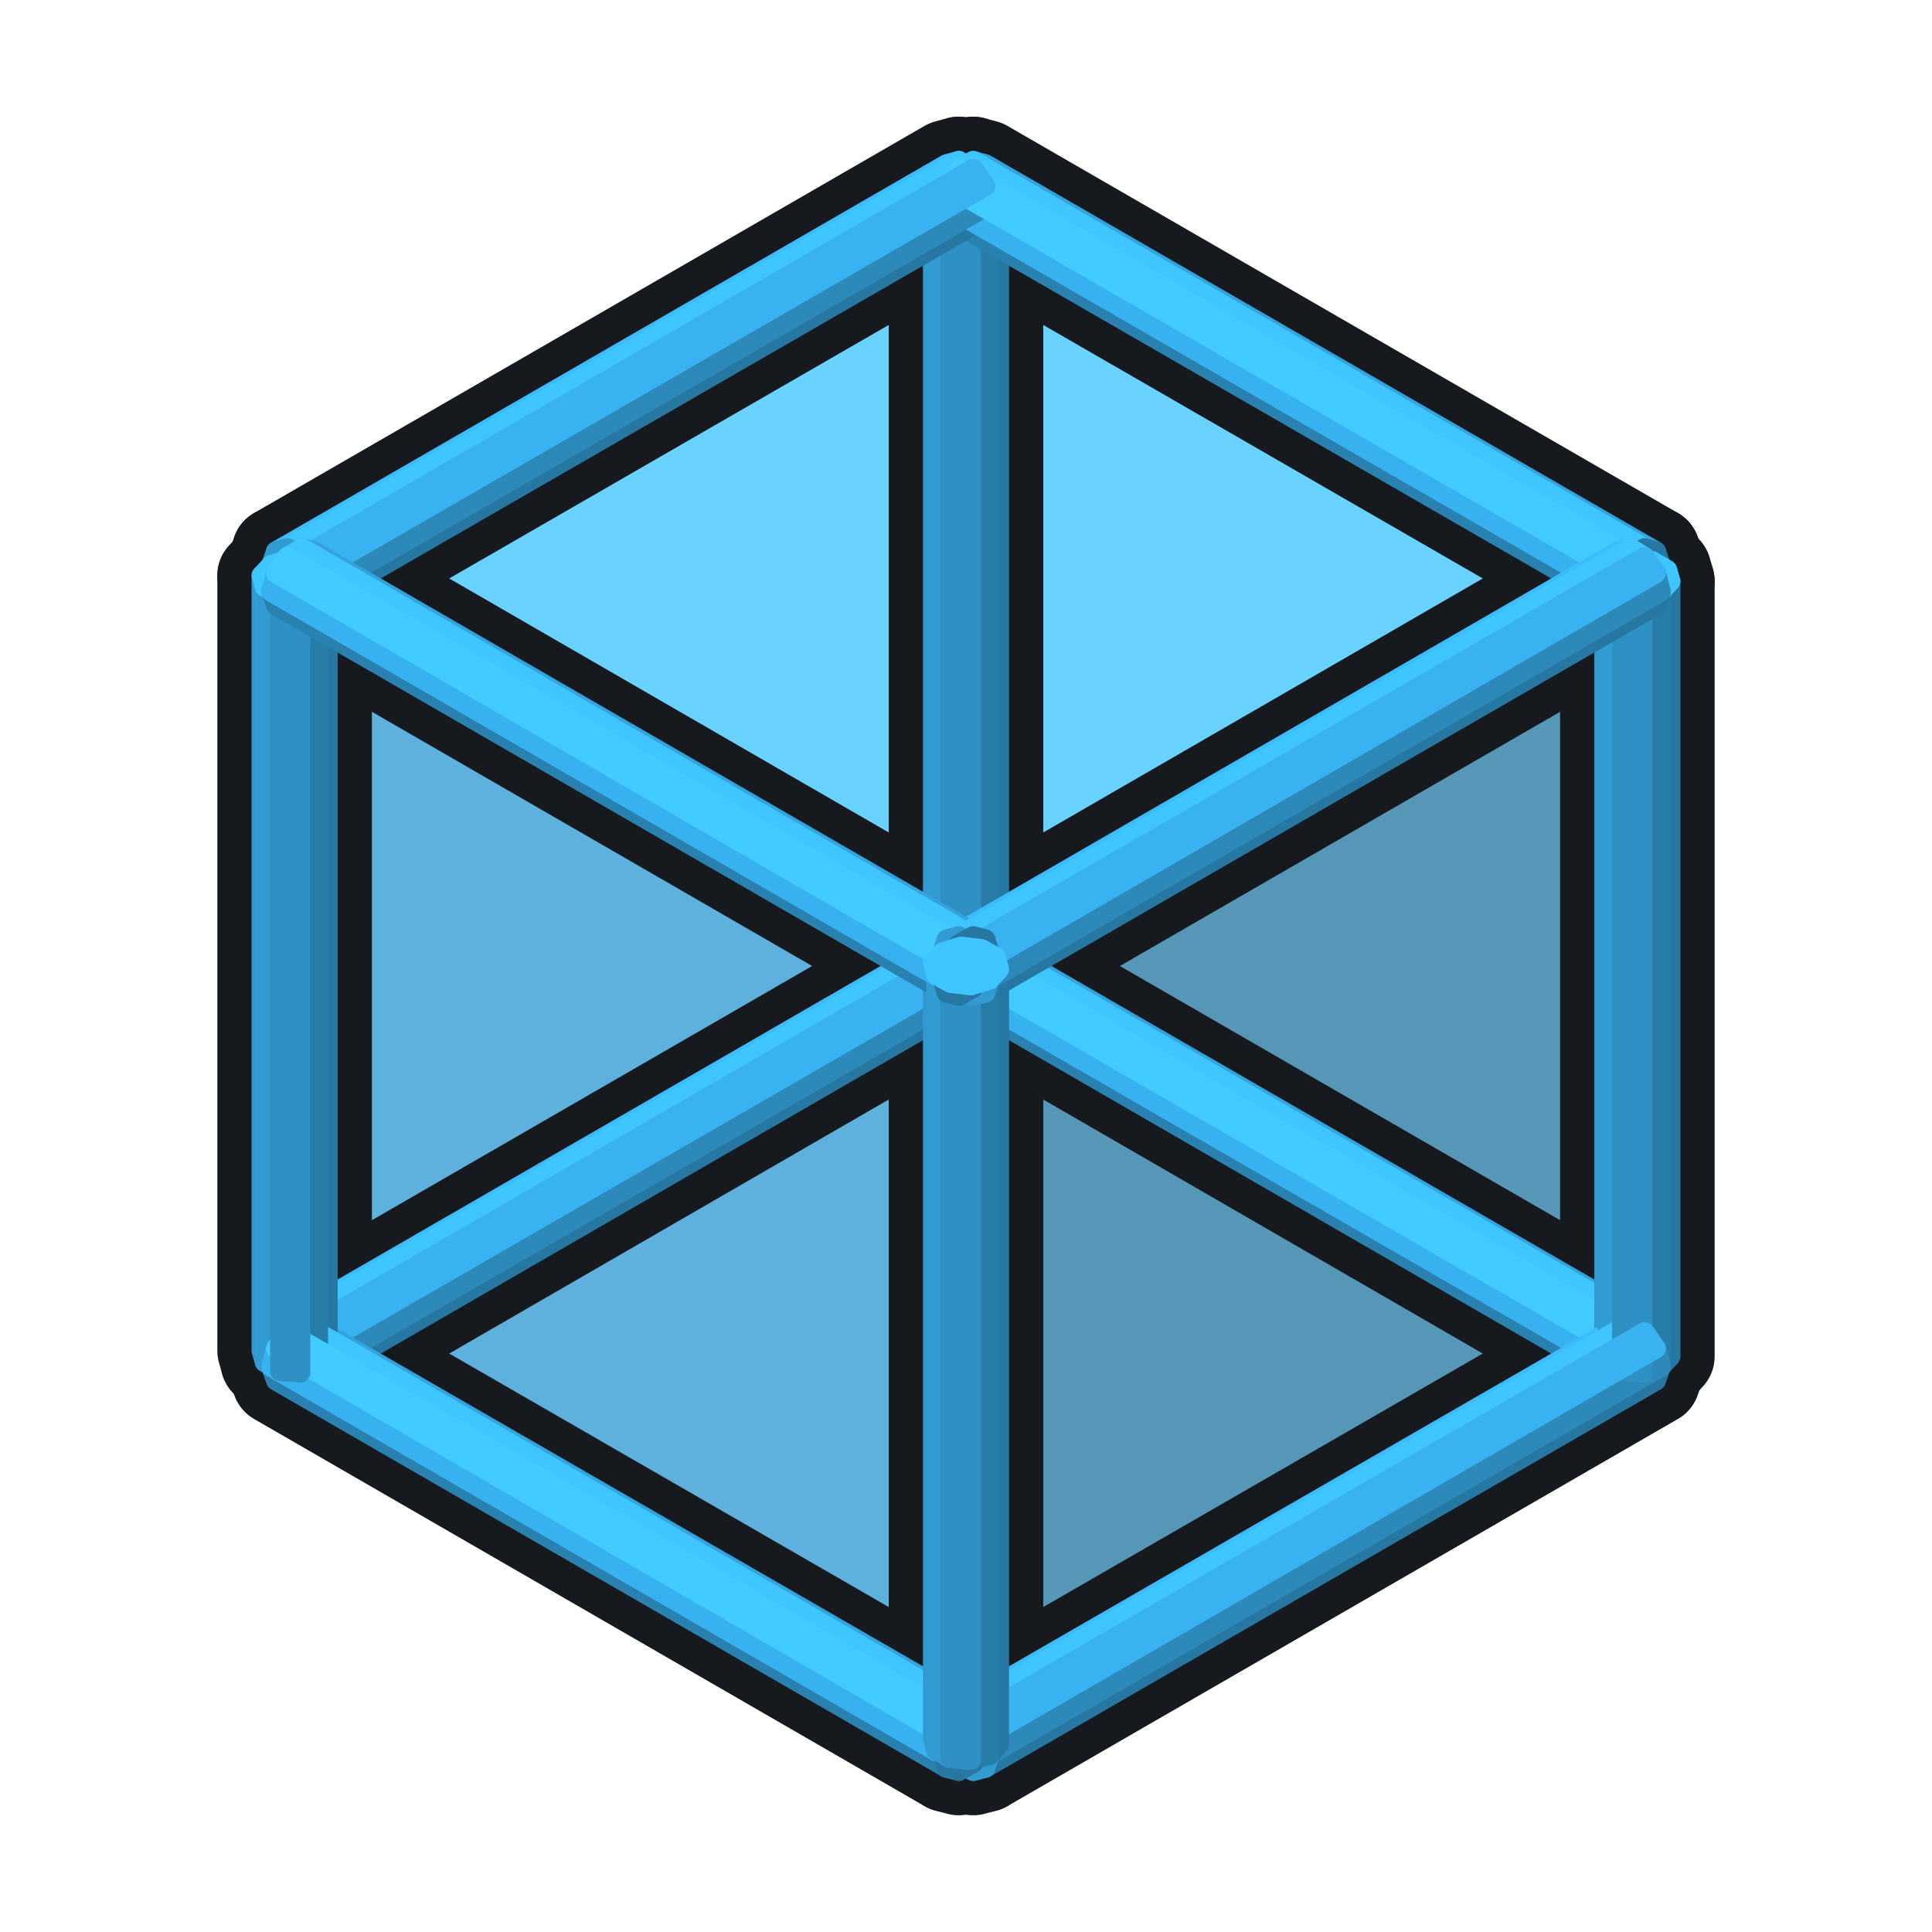
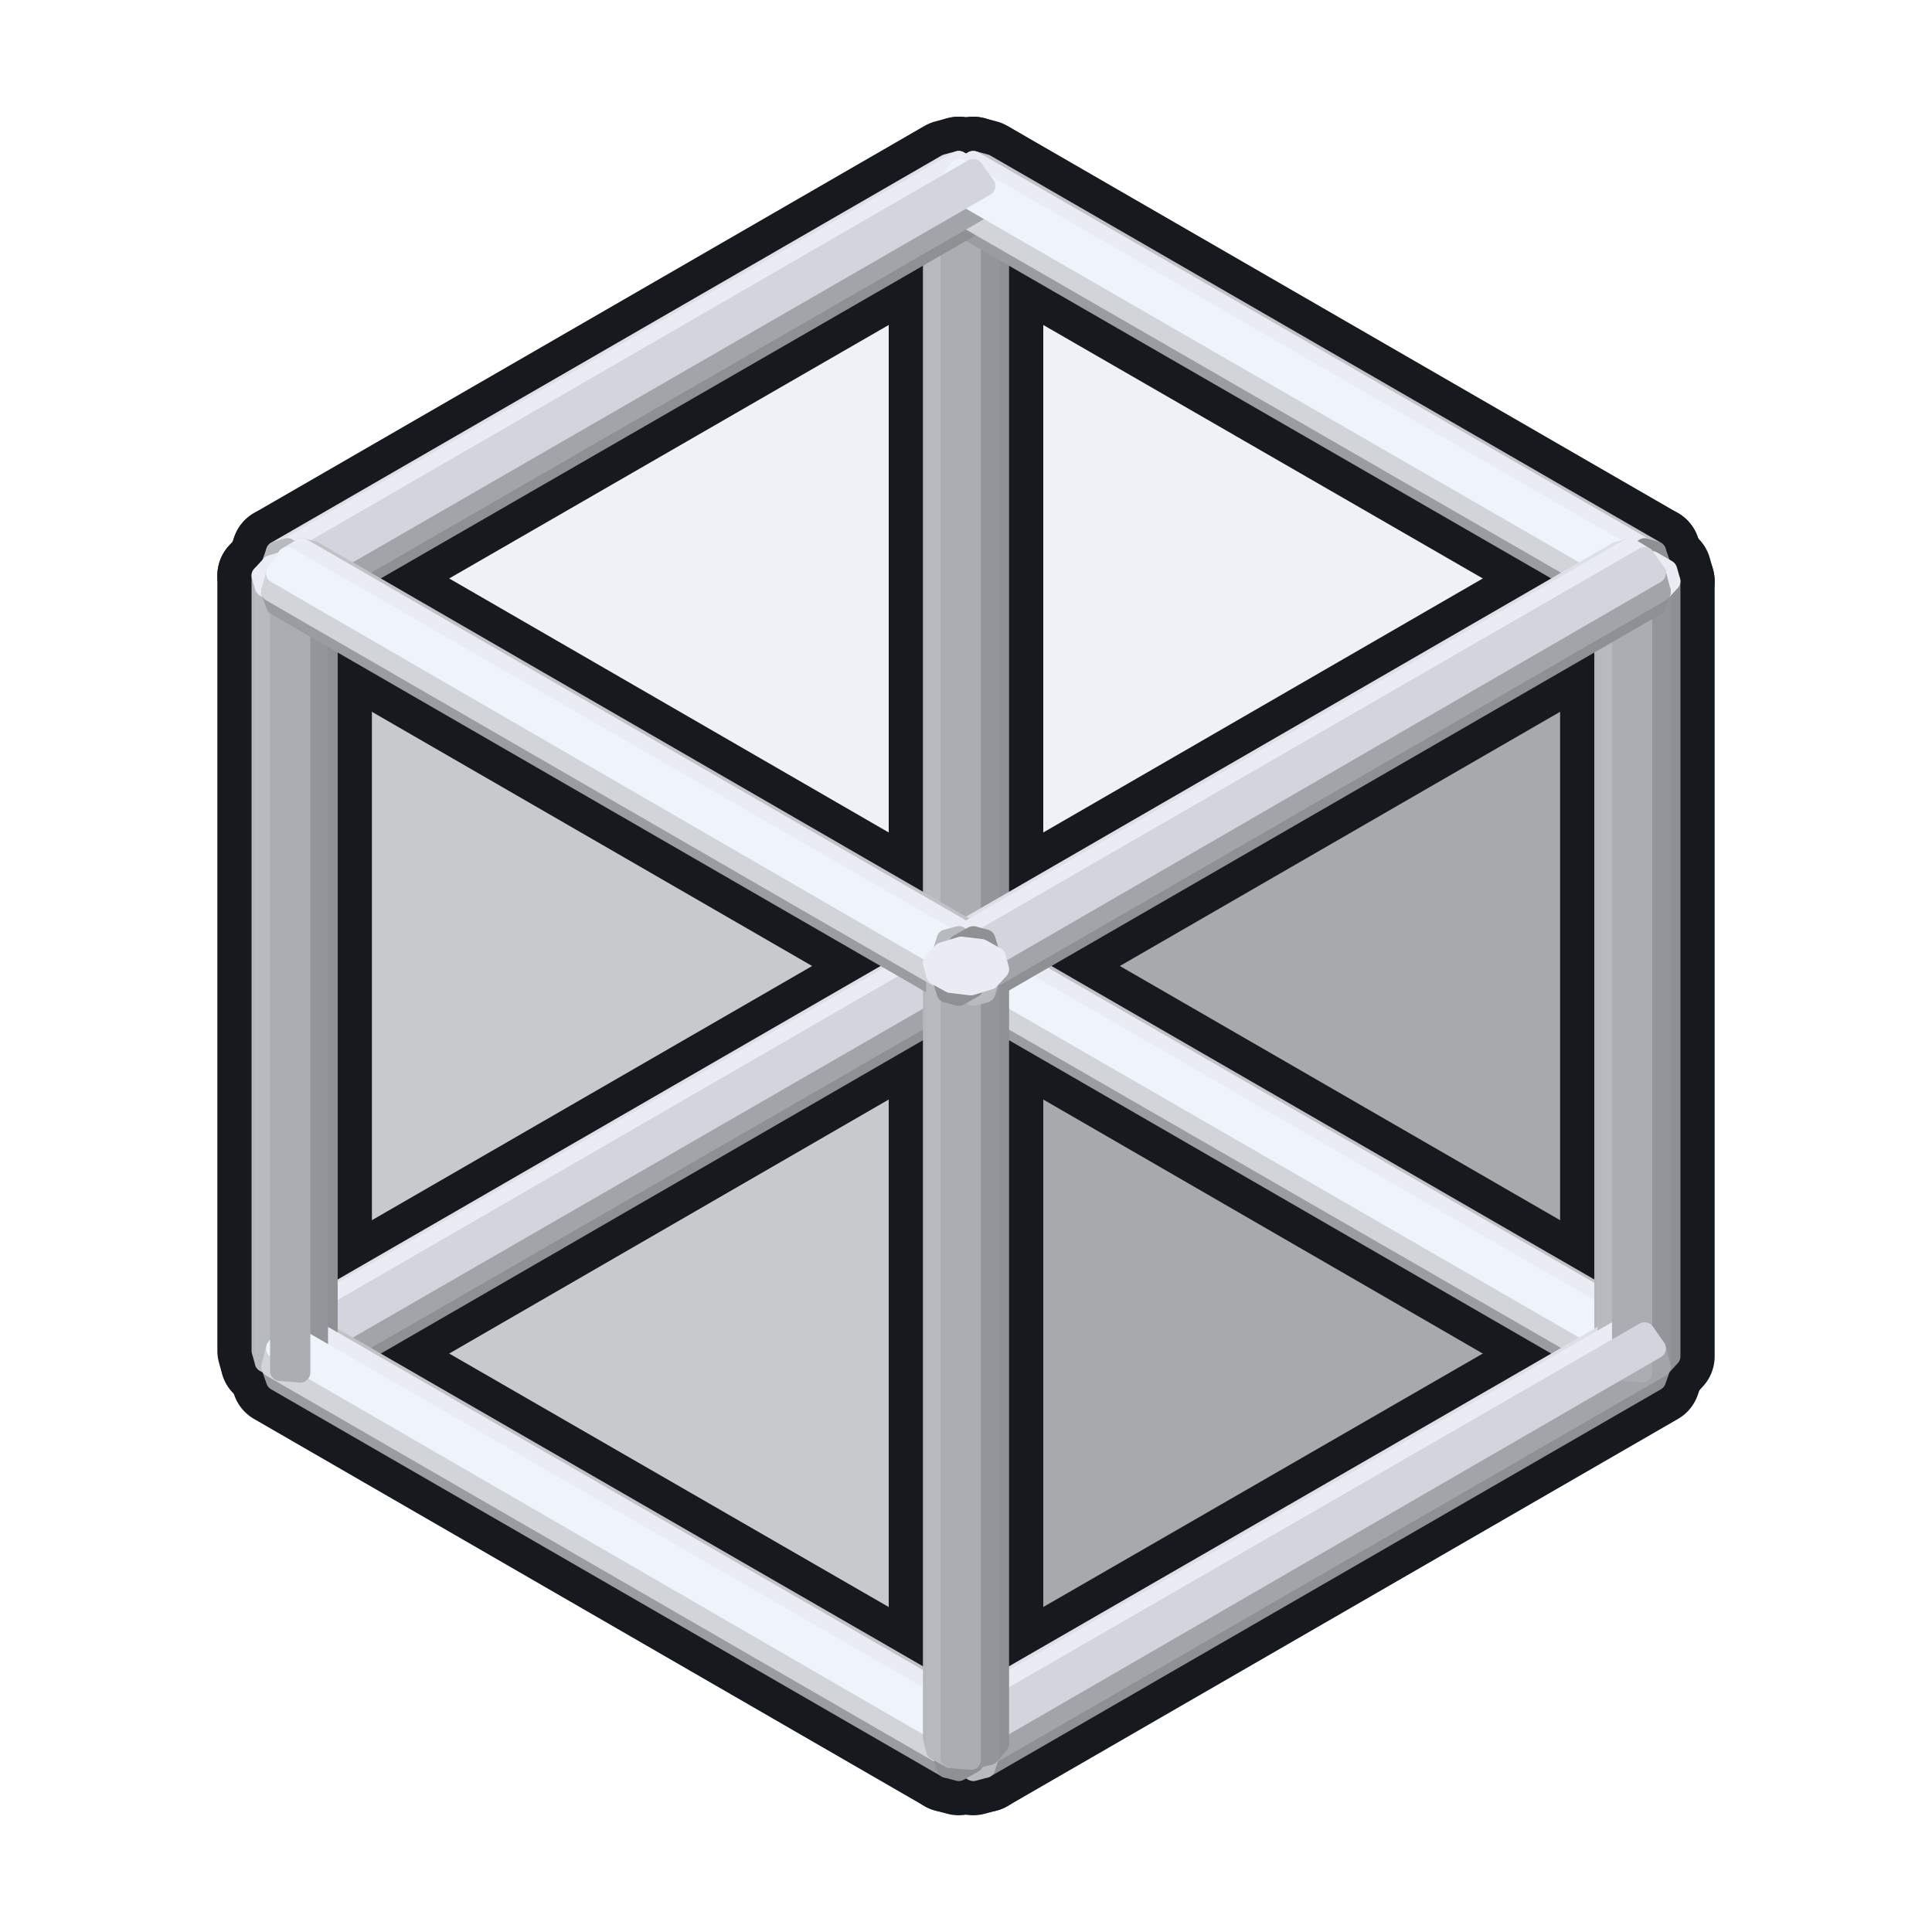
<svg xmlns="http://www.w3.org/2000/svg" width="24" height="24" viewBox="0 0 24 24">
  <g opacity="0.78">
    <path d="M3.66 16.81 L12.00 21.63 L12.00 12.00 L3.66 7.19 Z" fill="#16191d" stroke="#16191d" stroke-width="1.1" stroke-linejoin="round" />
    <path d="M12.00 21.63 L20.34 16.81 L20.34 7.19 L12.00 12.00 Z" fill="#16191d" stroke="#16191d" stroke-width="1.1" stroke-linejoin="round" />
    <path d="M12.00 2.37 L3.66 7.19 L12.00 12.00 L20.34 7.19 Z" fill="#16191d" stroke="#16191d" stroke-width="1.1" stroke-linejoin="round" />
-     <path d="M3.66 16.81 L12.00 21.63 L12.00 12.00 L3.66 7.19 Z" fill="#319bd2" stroke="#319bd2" stroke-width="0.25" stroke-linejoin="round" />
-     <path d="M12.00 21.63 L20.34 16.81 L20.34 7.19 L12.00 12.00 Z" fill="#2678a3" stroke="#2678a3" stroke-width="0.25" stroke-linejoin="round" />
-     <path d="M12.00 2.37 L3.66 7.19 L12.00 12.00 L20.34 7.19 Z" fill="#3fc5ff" stroke="#3fc5ff" stroke-width="0.25" stroke-linejoin="round" />
+     <path d="M3.66 16.81 L12.00 21.63 L12.00 12.00 L3.66 7.19 Z" fill="#b7babf" stroke="#b7babf" stroke-width="0.25" stroke-linejoin="round" />
+     <path d="M12.00 21.63 L20.34 16.81 L20.34 7.19 L12.00 12.00 Z" fill="#8e9194" stroke="#8e9194" stroke-width="0.25" stroke-linejoin="round" />
+     <path d="M12.00 2.37 L3.66 7.19 L12.00 12.00 L20.34 7.19 Z" fill="#e9edf3" stroke="#e9edf3" stroke-width="0.25" stroke-linejoin="round" />
  </g>
  <path d="M11.59 11.96 L11.63 12.11 L11.63 2.48 L11.59 2.34 Z" fill="#16191d" stroke="#16191d" stroke-width="1.1" stroke-linejoin="round" />
  <path d="M12.24 11.67 L12.09 11.63 L20.43 16.44 L20.57 16.48 Z" fill="#16191d" stroke="#16191d" stroke-width="1.1" stroke-linejoin="round" />
  <path d="M11.91 11.63 L11.76 11.67 L3.43 16.48 L3.57 16.44 Z" fill="#16191d" stroke="#16191d" stroke-width="1.1" stroke-linejoin="round" />
  <path d="M12.29 12.17 L12.41 12.04 L12.41 2.41 L12.29 2.54 Z" fill="#16191d" stroke="#16191d" stroke-width="1.1" stroke-linejoin="round" />
  <path d="M11.71 12.17 L11.76 12.33 L20.10 17.15 L20.05 16.98 Z" fill="#16191d" stroke="#16191d" stroke-width="1.1" stroke-linejoin="round" />
  <path d="M12.24 12.33 L12.29 12.17 L3.95 16.98 L3.90 17.15 Z" fill="#16191d" stroke="#16191d" stroke-width="1.1" stroke-linejoin="round" />
  <path d="M11.63 12.11 L11.81 12.21 L11.81 2.58 L11.63 2.48 Z" fill="#16191d" stroke="#16191d" stroke-width="1.1" stroke-linejoin="round" />
  <path d="M12.09 11.63 L11.91 11.73 L20.25 16.55 L20.43 16.44 Z" fill="#16191d" stroke="#16191d" stroke-width="1.1" stroke-linejoin="round" />
  <path d="M12.09 11.73 L11.91 11.63 L3.57 16.44 L3.75 16.55 Z" fill="#16191d" stroke="#16191d" stroke-width="1.1" stroke-linejoin="round" />
  <path d="M12.06 12.24 L12.29 12.17 L12.29 2.54 L12.06 2.61 Z" fill="#16191d" stroke="#16191d" stroke-width="1.1" stroke-linejoin="round" />
  <path d="M11.76 11.94 L11.71 12.17 L20.05 16.98 L20.10 16.75 Z" fill="#16191d" stroke="#16191d" stroke-width="1.1" stroke-linejoin="round" />
  <path d="M12.29 12.17 L12.24 11.94 L3.90 16.75 L3.95 16.98 Z" fill="#16191d" stroke="#16191d" stroke-width="1.1" stroke-linejoin="round" />
  <path d="M11.81 12.21 L12.06 12.24 L12.06 2.61 L11.81 2.58 Z" fill="#16191d" stroke="#16191d" stroke-width="1.1" stroke-linejoin="round" />
  <path d="M11.91 11.73 L11.76 11.94 L20.10 16.75 L20.25 16.55 Z" fill="#16191d" stroke="#16191d" stroke-width="1.1" stroke-linejoin="round" />
  <path d="M12.24 11.94 L12.09 11.73 L3.75 16.55 L3.90 16.75 Z" fill="#16191d" stroke="#16191d" stroke-width="1.1" stroke-linejoin="round" />
  <path d="M12.29 2.54 L12.41 2.41 L12.37 2.26 L12.19 2.16 L11.94 2.14 L11.71 2.20 L11.59 2.34 L11.63 2.48 L11.81 2.58 L12.06 2.61 Z" fill="#16191d" stroke="#16191d" stroke-width="1.1" stroke-linejoin="round" />
  <path d="M20.05 16.98 L20.10 17.15 L20.25 17.19 L20.43 17.08 L20.57 16.88 L20.63 16.65 L20.57 16.48 L20.43 16.44 L20.25 16.55 L20.10 16.75 Z" fill="#16191d" stroke="#16191d" stroke-width="1.1" stroke-linejoin="round" />
  <path d="M3.37 16.65 L3.43 16.88 L3.57 17.08 L3.75 17.19 L3.90 17.15 L3.95 16.98 L3.90 16.75 L3.75 16.55 L3.57 16.44 L3.43 16.48 Z" fill="#16191d" stroke="#16191d" stroke-width="1.1" stroke-linejoin="round" />
  <path d="M12.24 2.04 L12.09 2.00 L20.43 6.81 L20.57 6.85 Z" fill="#16191d" stroke="#16191d" stroke-width="1.1" stroke-linejoin="round" />
  <path d="M19.93 16.78 L19.97 16.92 L19.97 7.29 L19.93 7.15 Z" fill="#16191d" stroke="#16191d" stroke-width="1.1" stroke-linejoin="round" />
  <path d="M20.25 16.44 L20.10 16.48 L11.76 21.29 L11.91 21.25 Z" fill="#16191d" stroke="#16191d" stroke-width="1.1" stroke-linejoin="round" />
  <path d="M3.25 16.78 L3.29 16.92 L3.29 7.29 L3.25 7.15 Z" fill="#16191d" stroke="#16191d" stroke-width="1.1" stroke-linejoin="round" />
  <path d="M3.90 16.48 L3.75 16.44 L12.09 21.25 L12.24 21.29 Z" fill="#16191d" stroke="#16191d" stroke-width="1.1" stroke-linejoin="round" />
  <path d="M11.91 2.00 L11.76 2.04 L3.43 6.85 L3.57 6.81 Z" fill="#16191d" stroke="#16191d" stroke-width="1.1" stroke-linejoin="round" />
  <path d="M11.71 2.54 L11.76 2.71 L20.10 7.52 L20.05 7.35 Z" fill="#16191d" stroke="#16191d" stroke-width="1.1" stroke-linejoin="round" />
  <path d="M12.24 2.71 L12.29 2.54 L3.95 7.35 L3.90 7.52 Z" fill="#16191d" stroke="#16191d" stroke-width="1.1" stroke-linejoin="round" />
  <path d="M20.63 16.98 L20.75 16.85 L20.75 7.22 L20.63 7.35 Z" fill="#16191d" stroke="#16191d" stroke-width="1.1" stroke-linejoin="round" />
  <path d="M20.57 17.15 L20.63 16.98 L12.29 21.80 L12.24 21.96 Z" fill="#16191d" stroke="#16191d" stroke-width="1.1" stroke-linejoin="round" />
  <path d="M3.95 16.98 L4.07 16.85 L4.07 7.22 L3.95 7.35 Z" fill="#16191d" stroke="#16191d" stroke-width="1.1" stroke-linejoin="round" />
  <path d="M3.37 16.98 L3.43 17.15 L11.76 21.96 L11.71 21.80 Z" fill="#16191d" stroke="#16191d" stroke-width="1.1" stroke-linejoin="round" />
  <path d="M19.97 16.92 L20.15 17.03 L20.15 7.40 L19.97 7.29 Z" fill="#16191d" stroke="#16191d" stroke-width="1.1" stroke-linejoin="round" />
  <path d="M3.75 16.44 L3.57 16.55 L11.91 21.36 L12.09 21.25 Z" fill="#16191d" stroke="#16191d" stroke-width="1.1" stroke-linejoin="round" />
  <path d="M12.09 2.00 L11.91 2.10 L20.25 6.92 L20.43 6.81 Z" fill="#16191d" stroke="#16191d" stroke-width="1.1" stroke-linejoin="round" />
  <path d="M20.43 16.55 L20.25 16.44 L11.91 21.25 L12.09 21.36 Z" fill="#16191d" stroke="#16191d" stroke-width="1.1" stroke-linejoin="round" />
  <path d="M3.29 16.92 L3.48 17.03 L3.48 7.40 L3.29 7.29 Z" fill="#16191d" stroke="#16191d" stroke-width="1.1" stroke-linejoin="round" />
  <path d="M12.09 2.10 L11.91 2.00 L3.57 6.81 L3.75 6.92 Z" fill="#16191d" stroke="#16191d" stroke-width="1.1" stroke-linejoin="round" />
  <path d="M11.76 2.31 L11.71 2.54 L20.05 7.35 L20.10 7.12 Z" fill="#16191d" stroke="#16191d" stroke-width="1.1" stroke-linejoin="round" />
  <path d="M12.29 2.54 L12.24 2.31 L3.90 7.12 L3.95 7.35 Z" fill="#16191d" stroke="#16191d" stroke-width="1.1" stroke-linejoin="round" />
  <path d="M20.40 17.05 L20.63 16.98 L20.63 7.35 L20.40 7.42 Z" fill="#16191d" stroke="#16191d" stroke-width="1.1" stroke-linejoin="round" />
  <path d="M20.63 16.98 L20.57 16.75 L12.24 21.57 L12.29 21.80 Z" fill="#16191d" stroke="#16191d" stroke-width="1.1" stroke-linejoin="round" />
  <path d="M3.73 17.05 L3.95 16.98 L3.95 7.35 L3.73 7.42 Z" fill="#16191d" stroke="#16191d" stroke-width="1.1" stroke-linejoin="round" />
  <path d="M3.43 16.75 L3.37 16.98 L11.71 21.80 L11.76 21.57 Z" fill="#16191d" stroke="#16191d" stroke-width="1.1" stroke-linejoin="round" />
  <path d="M20.15 17.03 L20.40 17.05 L20.40 7.42 L20.15 7.40 Z" fill="#16191d" stroke="#16191d" stroke-width="1.1" stroke-linejoin="round" />
  <path d="M3.57 16.55 L3.43 16.75 L11.76 21.57 L11.91 21.36 Z" fill="#16191d" stroke="#16191d" stroke-width="1.1" stroke-linejoin="round" />
  <path d="M11.91 2.10 L11.76 2.31 L20.10 7.12 L20.25 6.92 Z" fill="#16191d" stroke="#16191d" stroke-width="1.1" stroke-linejoin="round" />
  <path d="M12.24 2.31 L12.09 2.10 L3.75 6.92 L3.90 7.12 Z" fill="#16191d" stroke="#16191d" stroke-width="1.1" stroke-linejoin="round" />
  <path d="M20.57 16.75 L20.43 16.55 L12.09 21.36 L12.24 21.57 Z" fill="#16191d" stroke="#16191d" stroke-width="1.1" stroke-linejoin="round" />
  <path d="M3.48 17.03 L3.73 17.05 L3.73 7.42 L3.48 7.40 Z" fill="#16191d" stroke="#16191d" stroke-width="1.1" stroke-linejoin="round" />
  <path d="M20.05 7.35 L20.10 7.52 L20.25 7.56 L20.43 7.45 L20.57 7.25 L20.63 7.02 L20.57 6.85 L20.43 6.81 L20.25 6.92 L20.10 7.12 Z" fill="#16191d" stroke="#16191d" stroke-width="1.1" stroke-linejoin="round" />
  <path d="M3.37 7.02 L3.43 7.25 L3.57 7.45 L3.75 7.56 L3.90 7.52 L3.95 7.35 L3.90 7.12 L3.75 6.92 L3.57 6.81 L3.43 6.85 Z" fill="#16191d" stroke="#16191d" stroke-width="1.1" stroke-linejoin="round" />
  <path d="M20.63 7.35 L20.75 7.22 L20.71 7.08 L20.52 6.97 L20.27 6.95 L20.05 7.02 L19.93 7.15 L19.97 7.29 L20.15 7.40 L20.40 7.42 Z" fill="#16191d" stroke="#16191d" stroke-width="1.1" stroke-linejoin="round" />
  <path d="M11.71 21.46 L11.76 21.69 L11.91 21.90 L12.09 22.00 L12.24 21.96 L12.29 21.80 L12.24 21.57 L12.09 21.36 L11.91 21.25 L11.76 21.29 Z" fill="#16191d" stroke="#16191d" stroke-width="1.1" stroke-linejoin="round" />
  <path d="M3.95 7.35 L4.07 7.22 L4.03 7.08 L3.85 6.97 L3.60 6.95 L3.37 7.02 L3.25 7.15 L3.29 7.29 L3.48 7.40 L3.73 7.42 Z" fill="#16191d" stroke="#16191d" stroke-width="1.1" stroke-linejoin="round" />
  <path d="M11.71 21.80 L11.76 21.96 L11.91 22.00 L12.09 21.90 L12.24 21.69 L12.29 21.46 L12.24 21.29 L12.09 21.25 L11.91 21.36 L11.76 21.57 Z" fill="#16191d" stroke="#16191d" stroke-width="1.1" stroke-linejoin="round" />
  <path d="M20.25 6.81 L20.10 6.85 L11.76 11.67 L11.91 11.63 Z" fill="#16191d" stroke="#16191d" stroke-width="1.1" stroke-linejoin="round" />
  <path d="M3.90 6.85 L3.75 6.81 L12.09 11.63 L12.24 11.67 Z" fill="#16191d" stroke="#16191d" stroke-width="1.1" stroke-linejoin="round" />
  <path d="M11.59 21.59 L11.63 21.74 L11.63 12.11 L11.59 11.96 Z" fill="#16191d" stroke="#16191d" stroke-width="1.1" stroke-linejoin="round" />
  <path d="M20.57 7.52 L20.63 7.35 L12.29 12.17 L12.24 12.33 Z" fill="#16191d" stroke="#16191d" stroke-width="1.1" stroke-linejoin="round" />
  <path d="M3.37 7.35 L3.43 7.52 L11.76 12.33 L11.71 12.17 Z" fill="#16191d" stroke="#16191d" stroke-width="1.1" stroke-linejoin="round" />
  <path d="M12.29 21.80 L12.41 21.66 L12.41 12.04 L12.29 12.17 Z" fill="#16191d" stroke="#16191d" stroke-width="1.1" stroke-linejoin="round" />
  <path d="M20.43 6.92 L20.25 6.81 L11.91 11.63 L12.09 11.73 Z" fill="#16191d" stroke="#16191d" stroke-width="1.1" stroke-linejoin="round" />
  <path d="M3.75 6.81 L3.57 6.92 L11.91 11.73 L12.09 11.63 Z" fill="#16191d" stroke="#16191d" stroke-width="1.1" stroke-linejoin="round" />
  <path d="M11.63 21.74 L11.81 21.84 L11.81 12.21 L11.63 12.11 Z" fill="#16191d" stroke="#16191d" stroke-width="1.1" stroke-linejoin="round" />
  <path d="M20.63 7.35 L20.57 7.12 L12.24 11.94 L12.29 12.17 Z" fill="#16191d" stroke="#16191d" stroke-width="1.1" stroke-linejoin="round" />
  <path d="M3.43 7.12 L3.37 7.35 L11.71 12.17 L11.76 11.94 Z" fill="#16191d" stroke="#16191d" stroke-width="1.1" stroke-linejoin="round" />
  <path d="M12.06 21.86 L12.29 21.80 L12.29 12.17 L12.06 12.24 Z" fill="#16191d" stroke="#16191d" stroke-width="1.1" stroke-linejoin="round" />
  <path d="M20.57 7.12 L20.43 6.92 L12.09 11.73 L12.24 11.94 Z" fill="#16191d" stroke="#16191d" stroke-width="1.1" stroke-linejoin="round" />
  <path d="M3.57 6.92 L3.43 7.12 L11.76 11.94 L11.91 11.73 Z" fill="#16191d" stroke="#16191d" stroke-width="1.1" stroke-linejoin="round" />
  <path d="M11.81 21.84 L12.06 21.86 L12.06 12.24 L11.81 12.21 Z" fill="#16191d" stroke="#16191d" stroke-width="1.1" stroke-linejoin="round" />
  <path d="M11.71 11.83 L11.76 12.06 L11.91 12.27 L12.09 12.37 L12.24 12.33 L12.29 12.17 L12.24 11.94 L12.09 11.73 L11.91 11.63 L11.76 11.67 Z" fill="#16191d" stroke="#16191d" stroke-width="1.1" stroke-linejoin="round" />
  <path d="M11.71 12.17 L11.76 12.33 L11.91 12.37 L12.09 12.27 L12.24 12.06 L12.29 11.83 L12.24 11.67 L12.09 11.63 L11.91 11.73 L11.76 11.94 Z" fill="#16191d" stroke="#16191d" stroke-width="1.1" stroke-linejoin="round" />
  <path d="M12.29 12.17 L12.41 12.04 L12.37 11.89 L12.19 11.79 L11.94 11.76 L11.71 11.83 L11.59 11.96 L11.63 12.11 L11.81 12.21 L12.06 12.24 Z" fill="#16191d" stroke="#16191d" stroke-width="1.1" stroke-linejoin="round" />
-   <path d="M11.59 11.96 L11.63 12.11 L11.63 2.48 L11.59 2.34 Z" fill="#3199cf" stroke="#3199cf" stroke-width="0.25" stroke-linejoin="round" />
-   <path d="M12.24 11.67 L12.09 11.63 L20.43 16.44 L20.57 16.48 Z" fill="#34a2dc" stroke="#34a2dc" stroke-width="0.25" stroke-linejoin="round" />
-   <path d="M11.91 11.63 L11.76 11.67 L3.43 16.48 L3.57 16.44 Z" fill="#3cbbfe" stroke="#3cbbfe" stroke-width="0.25" stroke-linejoin="round" />
-   <path d="M12.29 12.17 L12.41 12.04 L12.41 2.41 L12.29 2.54 Z" fill="#2678a3" stroke="#2678a3" stroke-width="0.25" stroke-linejoin="round" />
-   <path d="M11.71 12.17 L11.76 12.33 L20.10 17.15 L20.05 16.98 Z" fill="#2981b0" stroke="#2981b0" stroke-width="0.25" stroke-linejoin="round" />
-   <path d="M12.24 12.33 L12.29 12.17 L3.95 16.98 L3.90 17.15 Z" fill="#2678a3" stroke="#2678a3" stroke-width="0.25" stroke-linejoin="round" />
-   <path d="M11.63 12.11 L11.81 12.21 L11.81 2.58 L11.63 2.48 Z" fill="#319bd2" stroke="#319bd2" stroke-width="0.25" stroke-linejoin="round" />
-   <path d="M12.09 11.63 L11.91 11.73 L20.25 16.55 L20.43 16.44 Z" fill="#3fc5ff" stroke="#3fc5ff" stroke-width="0.25" stroke-linejoin="round" />
-   <path d="M12.09 11.73 L11.91 11.63 L3.57 16.44 L3.75 16.55 Z" fill="#3fc5ff" stroke="#3fc5ff" stroke-width="0.25" stroke-linejoin="round" />
-   <path d="M12.06 12.24 L12.29 12.17 L12.29 2.54 L12.06 2.61 Z" fill="#277ca8" stroke="#277ca8" stroke-width="0.25" stroke-linejoin="round" />
-   <path d="M11.76 11.94 L11.71 12.17 L20.05 16.98 L20.10 16.75 Z" fill="#38b1f0" stroke="#38b1f0" stroke-width="0.25" stroke-linejoin="round" />
-   <path d="M12.29 12.17 L12.24 11.94 L3.90 16.75 L3.95 16.98 Z" fill="#2c89b9" stroke="#2c89b9" stroke-width="0.25" stroke-linejoin="round" />
-   <path d="M11.81 12.21 L12.06 12.24 L12.06 2.61 L11.81 2.58 Z" fill="#2e90c3" stroke="#2e90c3" stroke-width="0.25" stroke-linejoin="round" />
-   <path d="M11.91 11.73 L11.76 11.94 L20.10 16.75 L20.25 16.55 Z" fill="#41cbff" stroke="#41cbff" stroke-width="0.25" stroke-linejoin="round" />
-   <path d="M12.24 11.94 L12.09 11.73 L3.75 16.55 L3.90 16.75 Z" fill="#39b2f1" stroke="#39b2f1" stroke-width="0.25" stroke-linejoin="round" />
-   <path d="M12.29 2.54 L12.41 2.41 L12.37 2.26 L12.19 2.16 L11.94 2.14 L11.71 2.20 L11.59 2.34 L11.63 2.48 L11.81 2.58 L12.06 2.61 Z" fill="#3fc5ff" stroke="#3fc5ff" stroke-width="0.25" stroke-linejoin="round" />
-   <path d="M20.05 16.98 L20.10 17.15 L20.25 17.19 L20.43 17.08 L20.57 16.88 L20.63 16.65 L20.57 16.48 L20.43 16.44 L20.25 16.55 L20.10 16.75 Z" fill="#2678a3" stroke="#2678a3" stroke-width="0.25" stroke-linejoin="round" />
-   <path d="M3.37 16.65 L3.43 16.88 L3.57 17.08 L3.75 17.19 L3.90 17.15 L3.95 16.98 L3.90 16.75 L3.75 16.55 L3.57 16.44 L3.43 16.48 Z" fill="#319bd2" stroke="#319bd2" stroke-width="0.25" stroke-linejoin="round" />
-   <path d="M12.24 2.04 L12.09 2.00 L20.43 6.81 L20.57 6.85 Z" fill="#34a2dc" stroke="#34a2dc" stroke-width="0.25" stroke-linejoin="round" />
-   <path d="M19.93 16.78 L19.97 16.92 L19.97 7.29 L19.93 7.15 Z" fill="#3199cf" stroke="#3199cf" stroke-width="0.25" stroke-linejoin="round" />
-   <path d="M20.25 16.44 L20.10 16.48 L11.76 21.29 L11.91 21.25 Z" fill="#3cbbfe" stroke="#3cbbfe" stroke-width="0.25" stroke-linejoin="round" />
-   <path d="M3.25 16.78 L3.29 16.92 L3.29 7.29 L3.25 7.15 Z" fill="#3199cf" stroke="#3199cf" stroke-width="0.25" stroke-linejoin="round" />
-   <path d="M3.90 16.48 L3.75 16.44 L12.09 21.25 L12.24 21.29 Z" fill="#34a2dc" stroke="#34a2dc" stroke-width="0.25" stroke-linejoin="round" />
-   <path d="M11.91 2.00 L11.76 2.04 L3.43 6.85 L3.57 6.81 Z" fill="#3cbbfe" stroke="#3cbbfe" stroke-width="0.25" stroke-linejoin="round" />
-   <path d="M11.71 2.54 L11.76 2.71 L20.10 7.52 L20.05 7.35 Z" fill="#2981b0" stroke="#2981b0" stroke-width="0.25" stroke-linejoin="round" />
-   <path d="M12.24 2.71 L12.29 2.54 L3.95 7.35 L3.90 7.52 Z" fill="#2678a3" stroke="#2678a3" stroke-width="0.25" stroke-linejoin="round" />
-   <path d="M20.63 16.98 L20.75 16.85 L20.75 7.22 L20.63 7.35 Z" fill="#2678a3" stroke="#2678a3" stroke-width="0.25" stroke-linejoin="round" />
-   <path d="M20.57 17.15 L20.63 16.98 L12.29 21.80 L12.24 21.96 Z" fill="#2678a3" stroke="#2678a3" stroke-width="0.25" stroke-linejoin="round" />
-   <path d="M3.95 16.98 L4.07 16.85 L4.07 7.22 L3.95 7.35 Z" fill="#2678a3" stroke="#2678a3" stroke-width="0.25" stroke-linejoin="round" />
-   <path d="M3.37 16.98 L3.43 17.15 L11.76 21.96 L11.71 21.80 Z" fill="#2981b0" stroke="#2981b0" stroke-width="0.25" stroke-linejoin="round" />
-   <path d="M19.97 16.92 L20.15 17.03 L20.15 7.40 L19.97 7.29 Z" fill="#319bd2" stroke="#319bd2" stroke-width="0.25" stroke-linejoin="round" />
-   <path d="M3.75 16.44 L3.57 16.55 L11.91 21.36 L12.09 21.25 Z" fill="#3fc5ff" stroke="#3fc5ff" stroke-width="0.25" stroke-linejoin="round" />
-   <path d="M12.09 2.00 L11.91 2.10 L20.25 6.92 L20.43 6.81 Z" fill="#3fc5ff" stroke="#3fc5ff" stroke-width="0.25" stroke-linejoin="round" />
-   <path d="M20.43 16.55 L20.25 16.44 L11.91 21.25 L12.09 21.36 Z" fill="#3fc5ff" stroke="#3fc5ff" stroke-width="0.25" stroke-linejoin="round" />
-   <path d="M3.29 16.92 L3.48 17.03 L3.48 7.40 L3.29 7.29 Z" fill="#319bd2" stroke="#319bd2" stroke-width="0.25" stroke-linejoin="round" />
-   <path d="M12.09 2.10 L11.91 2.00 L3.57 6.81 L3.75 6.92 Z" fill="#3fc5ff" stroke="#3fc5ff" stroke-width="0.25" stroke-linejoin="round" />
-   <path d="M11.76 2.31 L11.71 2.54 L20.05 7.35 L20.10 7.12 Z" fill="#38b1f0" stroke="#38b1f0" stroke-width="0.25" stroke-linejoin="round" />
-   <path d="M12.29 2.54 L12.24 2.31 L3.90 7.12 L3.95 7.35 Z" fill="#2c89b9" stroke="#2c89b9" stroke-width="0.25" stroke-linejoin="round" />
-   <path d="M20.40 17.05 L20.63 16.98 L20.63 7.35 L20.40 7.42 Z" fill="#277ca8" stroke="#277ca8" stroke-width="0.25" stroke-linejoin="round" />
-   <path d="M20.63 16.98 L20.57 16.75 L12.24 21.57 L12.29 21.80 Z" fill="#2c89b9" stroke="#2c89b9" stroke-width="0.25" stroke-linejoin="round" />
-   <path d="M3.73 17.05 L3.95 16.98 L3.95 7.35 L3.73 7.42 Z" fill="#277ca8" stroke="#277ca8" stroke-width="0.25" stroke-linejoin="round" />
-   <path d="M3.43 16.75 L3.37 16.98 L11.71 21.80 L11.76 21.57 Z" fill="#38b1f0" stroke="#38b1f0" stroke-width="0.25" stroke-linejoin="round" />
-   <path d="M20.15 17.03 L20.40 17.05 L20.40 7.42 L20.15 7.40 Z" fill="#2e90c3" stroke="#2e90c3" stroke-width="0.25" stroke-linejoin="round" />
-   <path d="M3.57 16.55 L3.43 16.75 L11.76 21.57 L11.91 21.36 Z" fill="#41cbff" stroke="#41cbff" stroke-width="0.25" stroke-linejoin="round" />
-   <path d="M11.91 2.10 L11.76 2.31 L20.10 7.12 L20.25 6.92 Z" fill="#41cbff" stroke="#41cbff" stroke-width="0.25" stroke-linejoin="round" />
-   <path d="M12.24 2.31 L12.09 2.10 L3.75 6.92 L3.90 7.12 Z" fill="#39b2f1" stroke="#39b2f1" stroke-width="0.25" stroke-linejoin="round" />
-   <path d="M20.57 16.75 L20.43 16.55 L12.09 21.36 L12.24 21.57 Z" fill="#39b2f1" stroke="#39b2f1" stroke-width="0.25" stroke-linejoin="round" />
-   <path d="M3.48 17.03 L3.73 17.05 L3.73 7.42 L3.48 7.40 Z" fill="#2e90c3" stroke="#2e90c3" stroke-width="0.25" stroke-linejoin="round" />
-   <path d="M20.05 7.35 L20.10 7.52 L20.25 7.56 L20.43 7.45 L20.57 7.25 L20.63 7.02 L20.57 6.85 L20.43 6.81 L20.25 6.92 L20.10 7.12 Z" fill="#2678a3" stroke="#2678a3" stroke-width="0.25" stroke-linejoin="round" />
-   <path d="M3.37 7.02 L3.43 7.25 L3.57 7.45 L3.75 7.56 L3.90 7.52 L3.95 7.35 L3.90 7.12 L3.75 6.92 L3.57 6.81 L3.43 6.85 Z" fill="#319bd2" stroke="#319bd2" stroke-width="0.25" stroke-linejoin="round" />
-   <path d="M20.63 7.35 L20.75 7.22 L20.71 7.08 L20.52 6.97 L20.27 6.95 L20.05 7.02 L19.93 7.15 L19.97 7.29 L20.15 7.40 L20.40 7.42 Z" fill="#3fc5ff" stroke="#3fc5ff" stroke-width="0.25" stroke-linejoin="round" />
-   <path d="M11.71 21.46 L11.76 21.69 L11.91 21.90 L12.09 22.00 L12.24 21.96 L12.29 21.80 L12.24 21.57 L12.09 21.36 L11.91 21.25 L11.76 21.29 Z" fill="#319bd2" stroke="#319bd2" stroke-width="0.25" stroke-linejoin="round" />
-   <path d="M3.95 7.35 L4.07 7.22 L4.03 7.08 L3.85 6.97 L3.60 6.95 L3.37 7.02 L3.25 7.15 L3.29 7.29 L3.48 7.40 L3.73 7.42 Z" fill="#3fc5ff" stroke="#3fc5ff" stroke-width="0.25" stroke-linejoin="round" />
-   <path d="M11.71 21.80 L11.76 21.96 L11.91 22.00 L12.09 21.90 L12.24 21.69 L12.29 21.46 L12.24 21.29 L12.09 21.25 L11.91 21.36 L11.76 21.57 Z" fill="#2678a3" stroke="#2678a3" stroke-width="0.25" stroke-linejoin="round" />
-   <path d="M20.25 6.81 L20.10 6.85 L11.76 11.67 L11.91 11.63 Z" fill="#3cbbfe" stroke="#3cbbfe" stroke-width="0.25" stroke-linejoin="round" />
-   <path d="M3.90 6.85 L3.75 6.81 L12.09 11.63 L12.24 11.67 Z" fill="#34a2dc" stroke="#34a2dc" stroke-width="0.25" stroke-linejoin="round" />
-   <path d="M11.59 21.59 L11.63 21.74 L11.63 12.11 L11.59 11.96 Z" fill="#3199cf" stroke="#3199cf" stroke-width="0.25" stroke-linejoin="round" />
-   <path d="M20.57 7.52 L20.63 7.35 L12.29 12.17 L12.24 12.33 Z" fill="#2678a3" stroke="#2678a3" stroke-width="0.25" stroke-linejoin="round" />
-   <path d="M3.37 7.35 L3.43 7.52 L11.76 12.33 L11.71 12.17 Z" fill="#2981b0" stroke="#2981b0" stroke-width="0.25" stroke-linejoin="round" />
-   <path d="M12.29 21.80 L12.41 21.66 L12.41 12.04 L12.29 12.17 Z" fill="#2678a3" stroke="#2678a3" stroke-width="0.25" stroke-linejoin="round" />
-   <path d="M20.43 6.92 L20.25 6.81 L11.91 11.63 L12.09 11.73 Z" fill="#3fc5ff" stroke="#3fc5ff" stroke-width="0.25" stroke-linejoin="round" />
-   <path d="M3.75 6.81 L3.57 6.92 L11.91 11.73 L12.09 11.63 Z" fill="#3fc5ff" stroke="#3fc5ff" stroke-width="0.25" stroke-linejoin="round" />
-   <path d="M11.63 21.74 L11.81 21.84 L11.81 12.21 L11.63 12.11 Z" fill="#319bd2" stroke="#319bd2" stroke-width="0.25" stroke-linejoin="round" />
-   <path d="M20.63 7.35 L20.57 7.12 L12.24 11.94 L12.29 12.17 Z" fill="#2c89b9" stroke="#2c89b9" stroke-width="0.25" stroke-linejoin="round" />
-   <path d="M3.43 7.12 L3.37 7.35 L11.71 12.17 L11.76 11.94 Z" fill="#38b1f0" stroke="#38b1f0" stroke-width="0.25" stroke-linejoin="round" />
-   <path d="M12.06 21.86 L12.29 21.80 L12.29 12.17 L12.06 12.24 Z" fill="#277ca8" stroke="#277ca8" stroke-width="0.25" stroke-linejoin="round" />
-   <path d="M20.57 7.12 L20.43 6.92 L12.09 11.73 L12.24 11.94 Z" fill="#39b2f1" stroke="#39b2f1" stroke-width="0.25" stroke-linejoin="round" />
-   <path d="M3.57 6.92 L3.43 7.12 L11.76 11.94 L11.91 11.73 Z" fill="#41cbff" stroke="#41cbff" stroke-width="0.25" stroke-linejoin="round" />
-   <path d="M11.81 21.84 L12.06 21.86 L12.06 12.24 L11.81 12.21 Z" fill="#2e90c3" stroke="#2e90c3" stroke-width="0.25" stroke-linejoin="round" />
-   <path d="M11.71 11.83 L11.76 12.06 L11.91 12.27 L12.09 12.37 L12.24 12.33 L12.29 12.17 L12.24 11.94 L12.09 11.73 L11.91 11.63 L11.76 11.67 Z" fill="#319bd2" stroke="#319bd2" stroke-width="0.25" stroke-linejoin="round" />
-   <path d="M11.71 12.17 L11.76 12.33 L11.91 12.37 L12.09 12.27 L12.24 12.06 L12.29 11.83 L12.24 11.67 L12.09 11.63 L11.91 11.73 L11.76 11.94 Z" fill="#2678a3" stroke="#2678a3" stroke-width="0.25" stroke-linejoin="round" />
-   <path d="M12.29 12.17 L12.41 12.04 L12.37 11.89 L12.19 11.79 L11.94 11.76 L11.71 11.83 L11.59 11.96 L11.63 12.11 L11.81 12.21 L12.06 12.24 Z" fill="#3fc5ff" stroke="#3fc5ff" stroke-width="0.25" stroke-linejoin="round" />
+   <path d="M11.59 11.96 L11.63 12.11 L11.63 2.48 L11.59 2.34 Z" fill="#b4b8bd" stroke="#b4b8bd" stroke-width="0.25" stroke-linejoin="round" />
+   <path d="M12.24 11.67 L12.09 11.63 L20.43 16.44 L20.57 16.48 Z" fill="#bfc3c8" stroke="#bfc3c8" stroke-width="0.25" stroke-linejoin="round" />
+   <path d="M11.91 11.63 L11.76 11.67 L3.43 16.48 L3.57 16.44 Z" fill="#dde1e7" stroke="#dde1e7" stroke-width="0.25" stroke-linejoin="round" />
+   <path d="M12.29 12.17 L12.41 12.04 L12.41 2.41 L12.29 2.54 Z" fill="#8e9194" stroke="#8e9194" stroke-width="0.25" stroke-linejoin="round" />
+   <path d="M11.71 12.17 L11.76 12.33 L20.10 17.15 L20.05 16.98 Z" fill="#999ca0" stroke="#999ca0" stroke-width="0.25" stroke-linejoin="round" />
+   <path d="M12.24 12.33 L12.29 12.17 L3.95 16.98 L3.90 17.15 Z" fill="#8e9194" stroke="#8e9194" stroke-width="0.25" stroke-linejoin="round" />
+   <path d="M11.63 12.11 L11.81 12.21 L11.81 2.58 L11.63 2.48 Z" fill="#b7babf" stroke="#b7babf" stroke-width="0.25" stroke-linejoin="round" />
+   <path d="M12.09 11.63 L11.91 11.73 L20.25 16.55 L20.43 16.44 Z" fill="#e9edf3" stroke="#e9edf3" stroke-width="0.25" stroke-linejoin="round" />
+   <path d="M12.09 11.73 L11.91 11.63 L3.57 16.44 L3.75 16.55 Z" fill="#e9edf3" stroke="#e9edf3" stroke-width="0.25" stroke-linejoin="round" />
+   <path d="M12.06 12.24 L12.29 12.17 L12.29 2.54 L12.06 2.61 Z" fill="#929599" stroke="#929599" stroke-width="0.25" stroke-linejoin="round" />
+   <path d="M11.76 11.94 L11.71 12.17 L20.05 16.98 L20.10 16.75 Z" fill="#d1d5da" stroke="#d1d5da" stroke-width="0.25" stroke-linejoin="round" />
+   <path d="M12.29 12.17 L12.24 11.94 L3.90 16.75 L3.95 16.98 Z" fill="#a1a4a9" stroke="#a1a4a9" stroke-width="0.25" stroke-linejoin="round" />
+   <path d="M11.81 12.21 L12.06 12.24 L12.06 2.61 L11.81 2.58 Z" fill="#aaadb1" stroke="#aaadb1" stroke-width="0.25" stroke-linejoin="round" />
+   <path d="M11.91 11.73 L11.76 11.94 L20.10 16.75 L20.25 16.55 Z" fill="#eff4fa" stroke="#eff4fa" stroke-width="0.25" stroke-linejoin="round" />
+   <path d="M12.24 11.94 L12.09 11.73 L3.75 16.55 L3.90 16.75 Z" fill="#d2d6dc" stroke="#d2d6dc" stroke-width="0.25" stroke-linejoin="round" />
+   <path d="M12.29 2.54 L12.41 2.41 L12.37 2.26 L12.19 2.16 L11.94 2.14 L11.71 2.20 L11.59 2.34 L11.63 2.48 L11.81 2.58 L12.06 2.61 Z" fill="#e9edf3" stroke="#e9edf3" stroke-width="0.25" stroke-linejoin="round" />
+   <path d="M20.05 16.98 L20.10 17.15 L20.25 17.19 L20.43 17.08 L20.57 16.88 L20.63 16.65 L20.57 16.48 L20.43 16.44 L20.25 16.55 L20.10 16.75 Z" fill="#8e9194" stroke="#8e9194" stroke-width="0.25" stroke-linejoin="round" />
+   <path d="M3.37 16.65 L3.43 16.88 L3.57 17.08 L3.75 17.19 L3.90 17.15 L3.95 16.98 L3.90 16.75 L3.75 16.55 L3.57 16.44 L3.43 16.48 Z" fill="#b7babf" stroke="#b7babf" stroke-width="0.25" stroke-linejoin="round" />
+   <path d="M12.24 2.04 L12.09 2.00 L20.43 6.81 L20.57 6.85 Z" fill="#bfc3c8" stroke="#bfc3c8" stroke-width="0.25" stroke-linejoin="round" />
+   <path d="M19.93 16.78 L19.97 16.92 L19.97 7.29 L19.93 7.15 Z" fill="#b4b8bd" stroke="#b4b8bd" stroke-width="0.25" stroke-linejoin="round" />
+   <path d="M20.25 16.44 L20.10 16.48 L11.76 21.29 L11.91 21.25 Z" fill="#dde1e7" stroke="#dde1e7" stroke-width="0.25" stroke-linejoin="round" />
+   <path d="M3.25 16.78 L3.29 16.92 L3.29 7.29 L3.25 7.15 Z" fill="#b4b8bd" stroke="#b4b8bd" stroke-width="0.25" stroke-linejoin="round" />
+   <path d="M3.90 16.48 L3.75 16.44 L12.09 21.25 L12.24 21.29 Z" fill="#bfc3c8" stroke="#bfc3c8" stroke-width="0.25" stroke-linejoin="round" />
+   <path d="M11.91 2.00 L11.76 2.04 L3.43 6.85 L3.57 6.81 Z" fill="#dde1e7" stroke="#dde1e7" stroke-width="0.25" stroke-linejoin="round" />
+   <path d="M11.71 2.54 L11.76 2.71 L20.10 7.52 L20.05 7.35 Z" fill="#999ca0" stroke="#999ca0" stroke-width="0.25" stroke-linejoin="round" />
+   <path d="M12.24 2.71 L12.29 2.54 L3.95 7.35 L3.90 7.52 Z" fill="#8e9194" stroke="#8e9194" stroke-width="0.25" stroke-linejoin="round" />
+   <path d="M20.63 16.98 L20.75 16.85 L20.75 7.22 L20.63 7.35 Z" fill="#8e9194" stroke="#8e9194" stroke-width="0.25" stroke-linejoin="round" />
+   <path d="M20.57 17.15 L20.63 16.98 L12.29 21.80 L12.24 21.96 Z" fill="#8e9194" stroke="#8e9194" stroke-width="0.25" stroke-linejoin="round" />
+   <path d="M3.95 16.98 L4.07 16.85 L4.07 7.22 L3.95 7.35 Z" fill="#8e9194" stroke="#8e9194" stroke-width="0.25" stroke-linejoin="round" />
+   <path d="M3.37 16.98 L3.43 17.15 L11.76 21.96 L11.71 21.80 Z" fill="#999ca0" stroke="#999ca0" stroke-width="0.25" stroke-linejoin="round" />
+   <path d="M19.97 16.92 L20.15 17.03 L20.15 7.40 L19.97 7.29 Z" fill="#b7babf" stroke="#b7babf" stroke-width="0.25" stroke-linejoin="round" />
+   <path d="M3.75 16.44 L3.57 16.55 L11.91 21.36 L12.09 21.25 Z" fill="#e9edf3" stroke="#e9edf3" stroke-width="0.25" stroke-linejoin="round" />
+   <path d="M12.09 2.00 L11.91 2.10 L20.25 6.92 L20.43 6.81 Z" fill="#e9edf3" stroke="#e9edf3" stroke-width="0.25" stroke-linejoin="round" />
+   <path d="M20.43 16.55 L20.25 16.44 L11.91 21.25 L12.09 21.36 Z" fill="#e9edf3" stroke="#e9edf3" stroke-width="0.25" stroke-linejoin="round" />
+   <path d="M3.29 16.92 L3.48 17.03 L3.48 7.40 L3.29 7.29 Z" fill="#b7babf" stroke="#b7babf" stroke-width="0.25" stroke-linejoin="round" />
+   <path d="M12.09 2.10 L11.91 2.00 L3.57 6.81 L3.75 6.92 Z" fill="#e9edf3" stroke="#e9edf3" stroke-width="0.25" stroke-linejoin="round" />
+   <path d="M11.76 2.31 L11.71 2.54 L20.05 7.35 L20.10 7.12 Z" fill="#d1d5da" stroke="#d1d5da" stroke-width="0.25" stroke-linejoin="round" />
+   <path d="M12.29 2.54 L12.24 2.31 L3.90 7.12 L3.95 7.35 Z" fill="#a1a4a9" stroke="#a1a4a9" stroke-width="0.25" stroke-linejoin="round" />
+   <path d="M20.40 17.05 L20.63 16.98 L20.63 7.35 L20.40 7.42 Z" fill="#929599" stroke="#929599" stroke-width="0.25" stroke-linejoin="round" />
+   <path d="M20.63 16.98 L20.57 16.75 L12.24 21.57 L12.29 21.80 Z" fill="#a1a4a9" stroke="#a1a4a9" stroke-width="0.25" stroke-linejoin="round" />
+   <path d="M3.73 17.05 L3.95 16.98 L3.95 7.35 L3.73 7.42 Z" fill="#929599" stroke="#929599" stroke-width="0.25" stroke-linejoin="round" />
+   <path d="M3.43 16.75 L3.37 16.98 L11.71 21.80 L11.76 21.57 Z" fill="#d1d5da" stroke="#d1d5da" stroke-width="0.25" stroke-linejoin="round" />
+   <path d="M20.15 17.03 L20.40 17.05 L20.40 7.42 L20.15 7.40 Z" fill="#aaadb1" stroke="#aaadb1" stroke-width="0.25" stroke-linejoin="round" />
+   <path d="M3.57 16.55 L3.43 16.75 L11.76 21.57 L11.91 21.36 Z" fill="#eff4fa" stroke="#eff4fa" stroke-width="0.25" stroke-linejoin="round" />
+   <path d="M11.91 2.10 L11.76 2.31 L20.10 7.12 L20.25 6.92 Z" fill="#eff4fa" stroke="#eff4fa" stroke-width="0.25" stroke-linejoin="round" />
+   <path d="M12.24 2.31 L12.09 2.10 L3.75 6.92 L3.90 7.12 Z" fill="#d2d6dc" stroke="#d2d6dc" stroke-width="0.25" stroke-linejoin="round" />
+   <path d="M20.57 16.75 L20.43 16.55 L12.09 21.36 L12.24 21.57 Z" fill="#d2d6dc" stroke="#d2d6dc" stroke-width="0.25" stroke-linejoin="round" />
+   <path d="M3.48 17.03 L3.73 17.05 L3.73 7.42 L3.48 7.40 Z" fill="#aaadb1" stroke="#aaadb1" stroke-width="0.25" stroke-linejoin="round" />
+   <path d="M20.05 7.35 L20.10 7.52 L20.25 7.56 L20.43 7.45 L20.57 7.25 L20.63 7.02 L20.57 6.85 L20.43 6.81 L20.25 6.92 L20.10 7.12 Z" fill="#8e9194" stroke="#8e9194" stroke-width="0.25" stroke-linejoin="round" />
+   <path d="M3.37 7.02 L3.43 7.25 L3.57 7.45 L3.75 7.56 L3.90 7.52 L3.95 7.35 L3.90 7.12 L3.75 6.92 L3.57 6.81 L3.43 6.85 Z" fill="#b7babf" stroke="#b7babf" stroke-width="0.25" stroke-linejoin="round" />
+   <path d="M20.63 7.35 L20.75 7.22 L20.71 7.08 L20.52 6.97 L20.27 6.95 L20.05 7.02 L19.93 7.15 L19.97 7.29 L20.15 7.40 L20.40 7.42 Z" fill="#e9edf3" stroke="#e9edf3" stroke-width="0.25" stroke-linejoin="round" />
+   <path d="M11.71 21.46 L11.76 21.69 L11.91 21.90 L12.09 22.00 L12.24 21.96 L12.29 21.80 L12.24 21.57 L12.09 21.36 L11.91 21.25 L11.76 21.29 Z" fill="#b7babf" stroke="#b7babf" stroke-width="0.25" stroke-linejoin="round" />
+   <path d="M3.95 7.35 L4.07 7.22 L4.03 7.08 L3.85 6.97 L3.60 6.95 L3.37 7.02 L3.25 7.15 L3.29 7.29 L3.48 7.40 L3.73 7.42 Z" fill="#e9edf3" stroke="#e9edf3" stroke-width="0.25" stroke-linejoin="round" />
+   <path d="M11.71 21.80 L11.76 21.96 L11.91 22.00 L12.09 21.90 L12.24 21.69 L12.29 21.46 L12.24 21.29 L12.09 21.25 L11.91 21.36 L11.76 21.57 Z" fill="#8e9194" stroke="#8e9194" stroke-width="0.25" stroke-linejoin="round" />
+   <path d="M20.25 6.81 L20.10 6.85 L11.76 11.67 L11.91 11.63 Z" fill="#dde1e7" stroke="#dde1e7" stroke-width="0.25" stroke-linejoin="round" />
+   <path d="M3.90 6.85 L3.75 6.81 L12.09 11.63 L12.24 11.67 Z" fill="#bfc3c8" stroke="#bfc3c8" stroke-width="0.25" stroke-linejoin="round" />
+   <path d="M11.59 21.59 L11.63 21.74 L11.63 12.11 L11.59 11.96 Z" fill="#b4b8bd" stroke="#b4b8bd" stroke-width="0.25" stroke-linejoin="round" />
+   <path d="M20.57 7.52 L20.63 7.35 L12.29 12.17 L12.24 12.33 Z" fill="#8e9194" stroke="#8e9194" stroke-width="0.25" stroke-linejoin="round" />
+   <path d="M3.37 7.35 L3.43 7.52 L11.76 12.33 L11.71 12.17 Z" fill="#999ca0" stroke="#999ca0" stroke-width="0.25" stroke-linejoin="round" />
+   <path d="M12.29 21.80 L12.41 21.66 L12.41 12.04 L12.29 12.17 Z" fill="#8e9194" stroke="#8e9194" stroke-width="0.25" stroke-linejoin="round" />
+   <path d="M20.43 6.92 L20.25 6.81 L11.91 11.63 L12.09 11.73 Z" fill="#e9edf3" stroke="#e9edf3" stroke-width="0.25" stroke-linejoin="round" />
+   <path d="M3.75 6.81 L3.57 6.92 L11.91 11.73 L12.09 11.63 Z" fill="#e9edf3" stroke="#e9edf3" stroke-width="0.25" stroke-linejoin="round" />
+   <path d="M11.63 21.74 L11.81 21.84 L11.81 12.21 L11.63 12.11 Z" fill="#b7babf" stroke="#b7babf" stroke-width="0.25" stroke-linejoin="round" />
+   <path d="M20.63 7.35 L20.57 7.12 L12.24 11.94 L12.29 12.17 Z" fill="#a1a4a9" stroke="#a1a4a9" stroke-width="0.25" stroke-linejoin="round" />
+   <path d="M3.43 7.12 L3.37 7.35 L11.71 12.17 L11.76 11.94 Z" fill="#d1d5da" stroke="#d1d5da" stroke-width="0.25" stroke-linejoin="round" />
+   <path d="M12.06 21.86 L12.29 21.80 L12.29 12.17 L12.06 12.24 Z" fill="#929599" stroke="#929599" stroke-width="0.25" stroke-linejoin="round" />
+   <path d="M20.57 7.12 L20.43 6.92 L12.09 11.73 L12.24 11.94 Z" fill="#d2d6dc" stroke="#d2d6dc" stroke-width="0.25" stroke-linejoin="round" />
+   <path d="M3.57 6.92 L3.43 7.12 L11.76 11.94 L11.91 11.73 Z" fill="#eff4fa" stroke="#eff4fa" stroke-width="0.25" stroke-linejoin="round" />
+   <path d="M11.81 21.84 L12.06 21.86 L12.06 12.24 L11.81 12.21 Z" fill="#aaadb1" stroke="#aaadb1" stroke-width="0.25" stroke-linejoin="round" />
+   <path d="M11.71 11.83 L11.76 12.06 L11.91 12.27 L12.09 12.37 L12.24 12.33 L12.29 12.17 L12.24 11.94 L12.09 11.73 L11.91 11.63 L11.76 11.67 Z" fill="#b7babf" stroke="#b7babf" stroke-width="0.25" stroke-linejoin="round" />
+   <path d="M11.71 12.17 L11.76 12.33 L11.91 12.37 L12.09 12.27 L12.24 12.06 L12.29 11.83 L12.24 11.67 L12.09 11.63 L11.91 11.73 L11.76 11.94 Z" fill="#8e9194" stroke="#8e9194" stroke-width="0.25" stroke-linejoin="round" />
+   <path d="M12.29 12.17 L12.41 12.04 L12.37 11.89 L12.19 11.79 L11.94 11.76 L11.71 11.83 L11.59 11.96 L11.63 12.11 L11.81 12.21 L12.06 12.24 Z" fill="#e9edf3" stroke="#e9edf3" stroke-width="0.25" stroke-linejoin="round" />
</svg>
